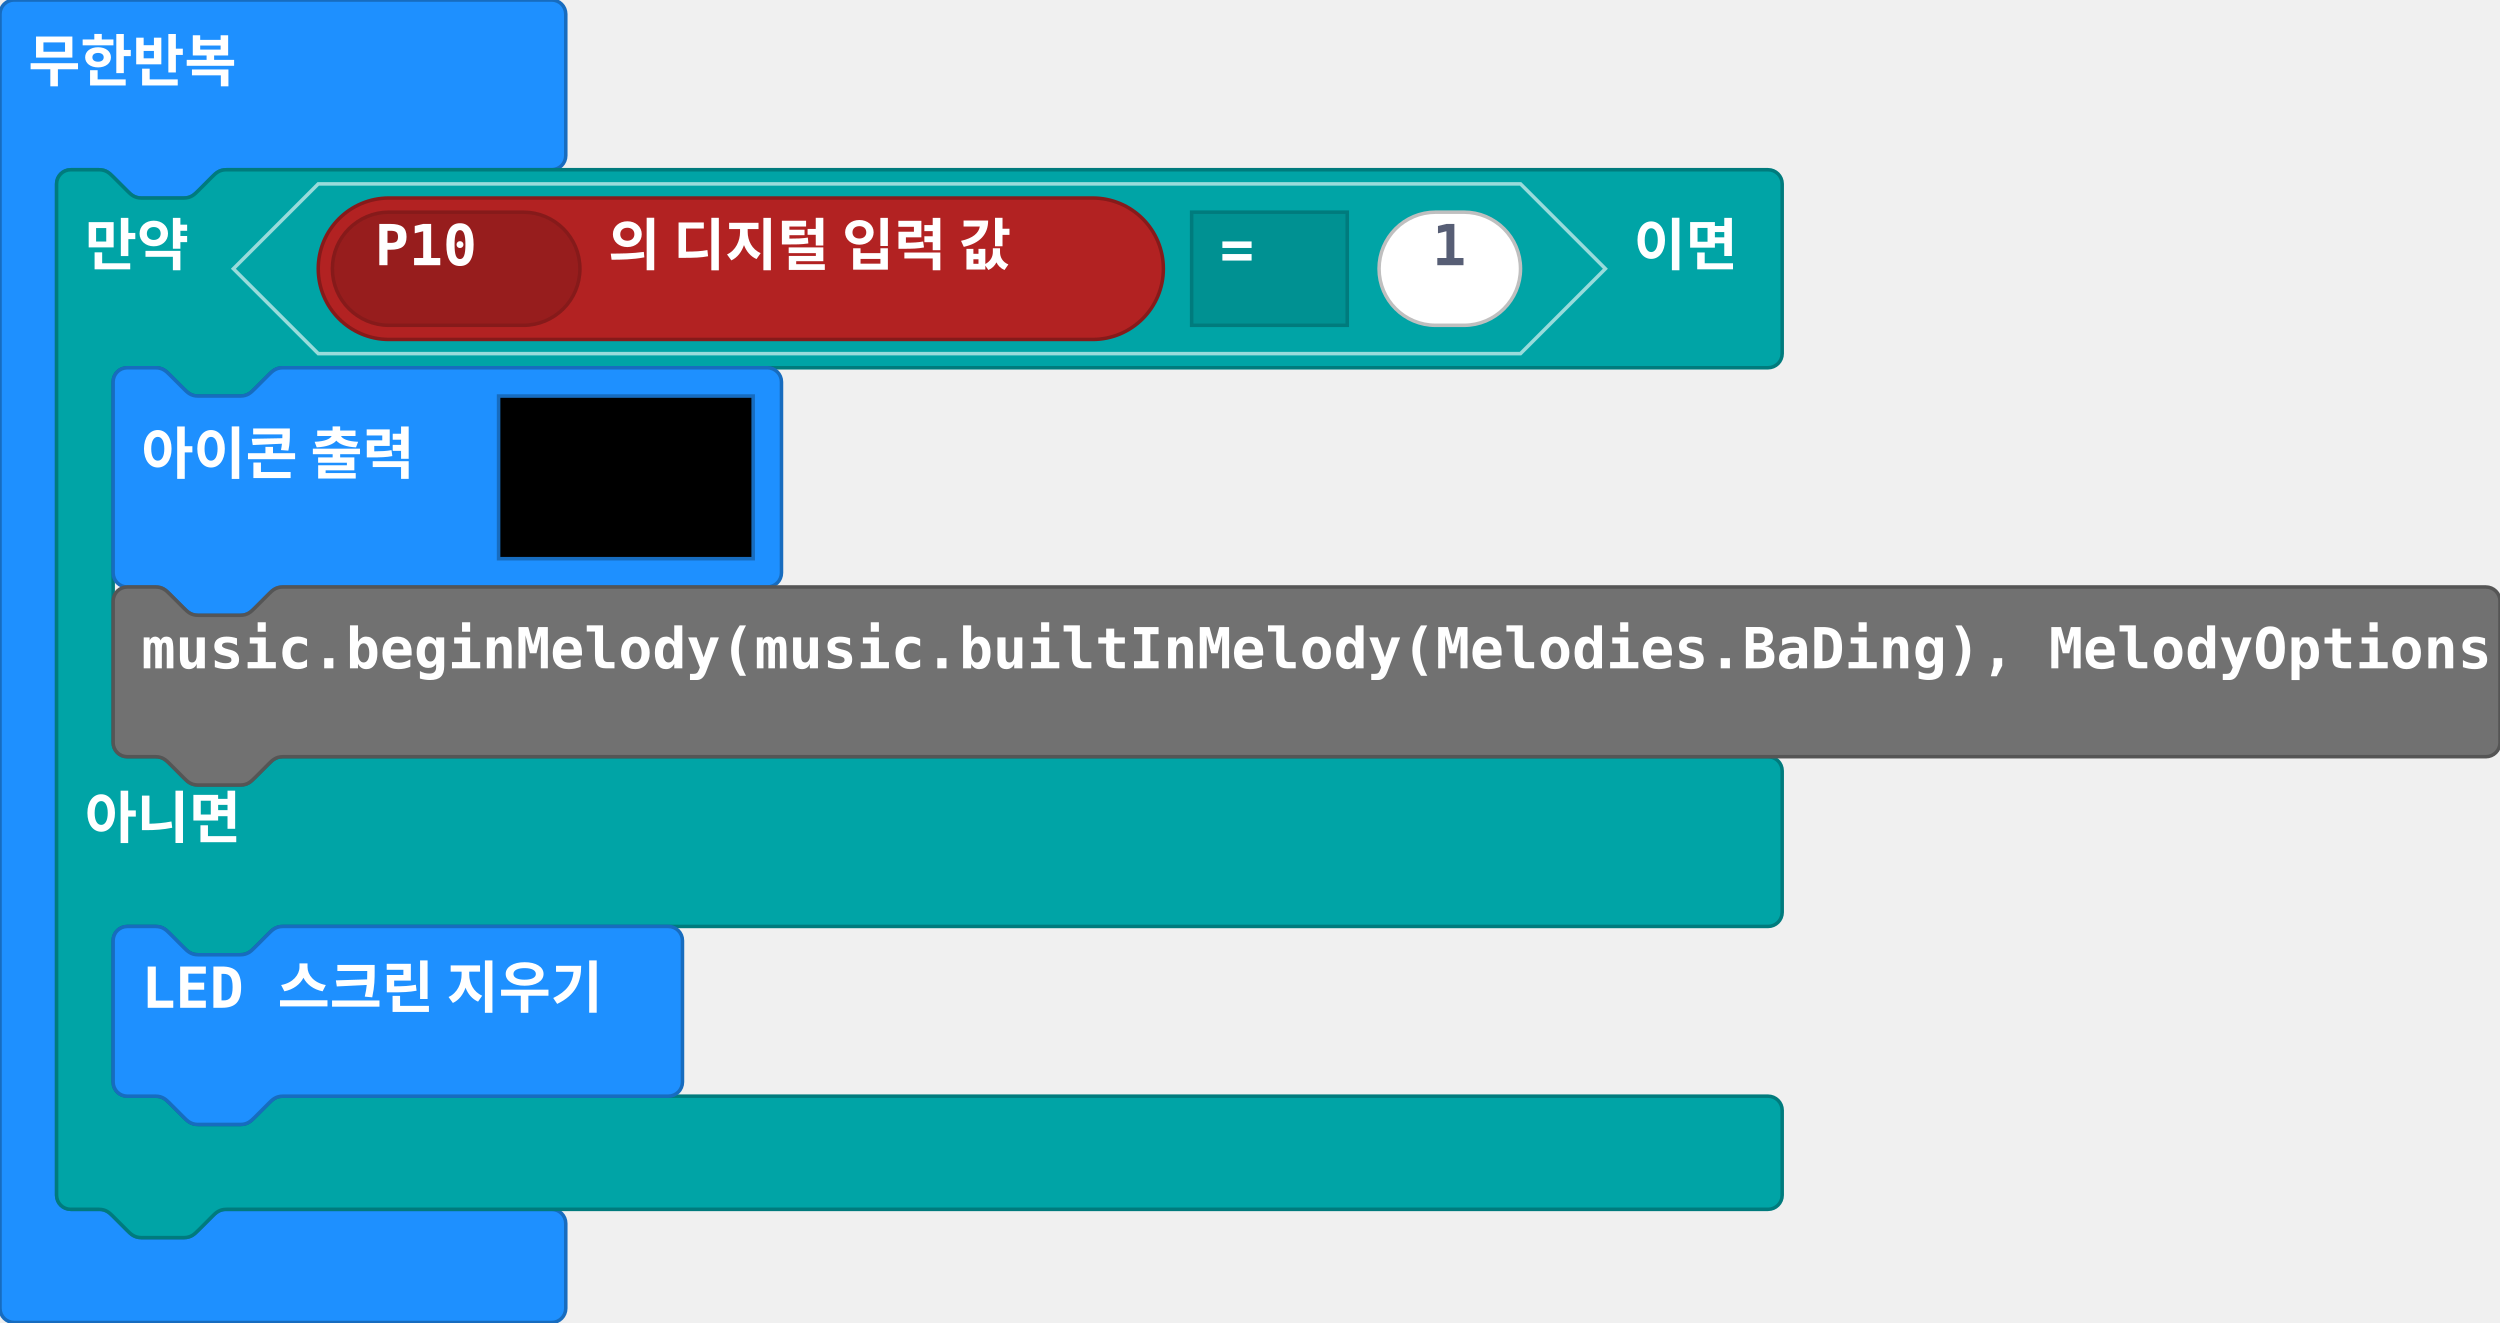
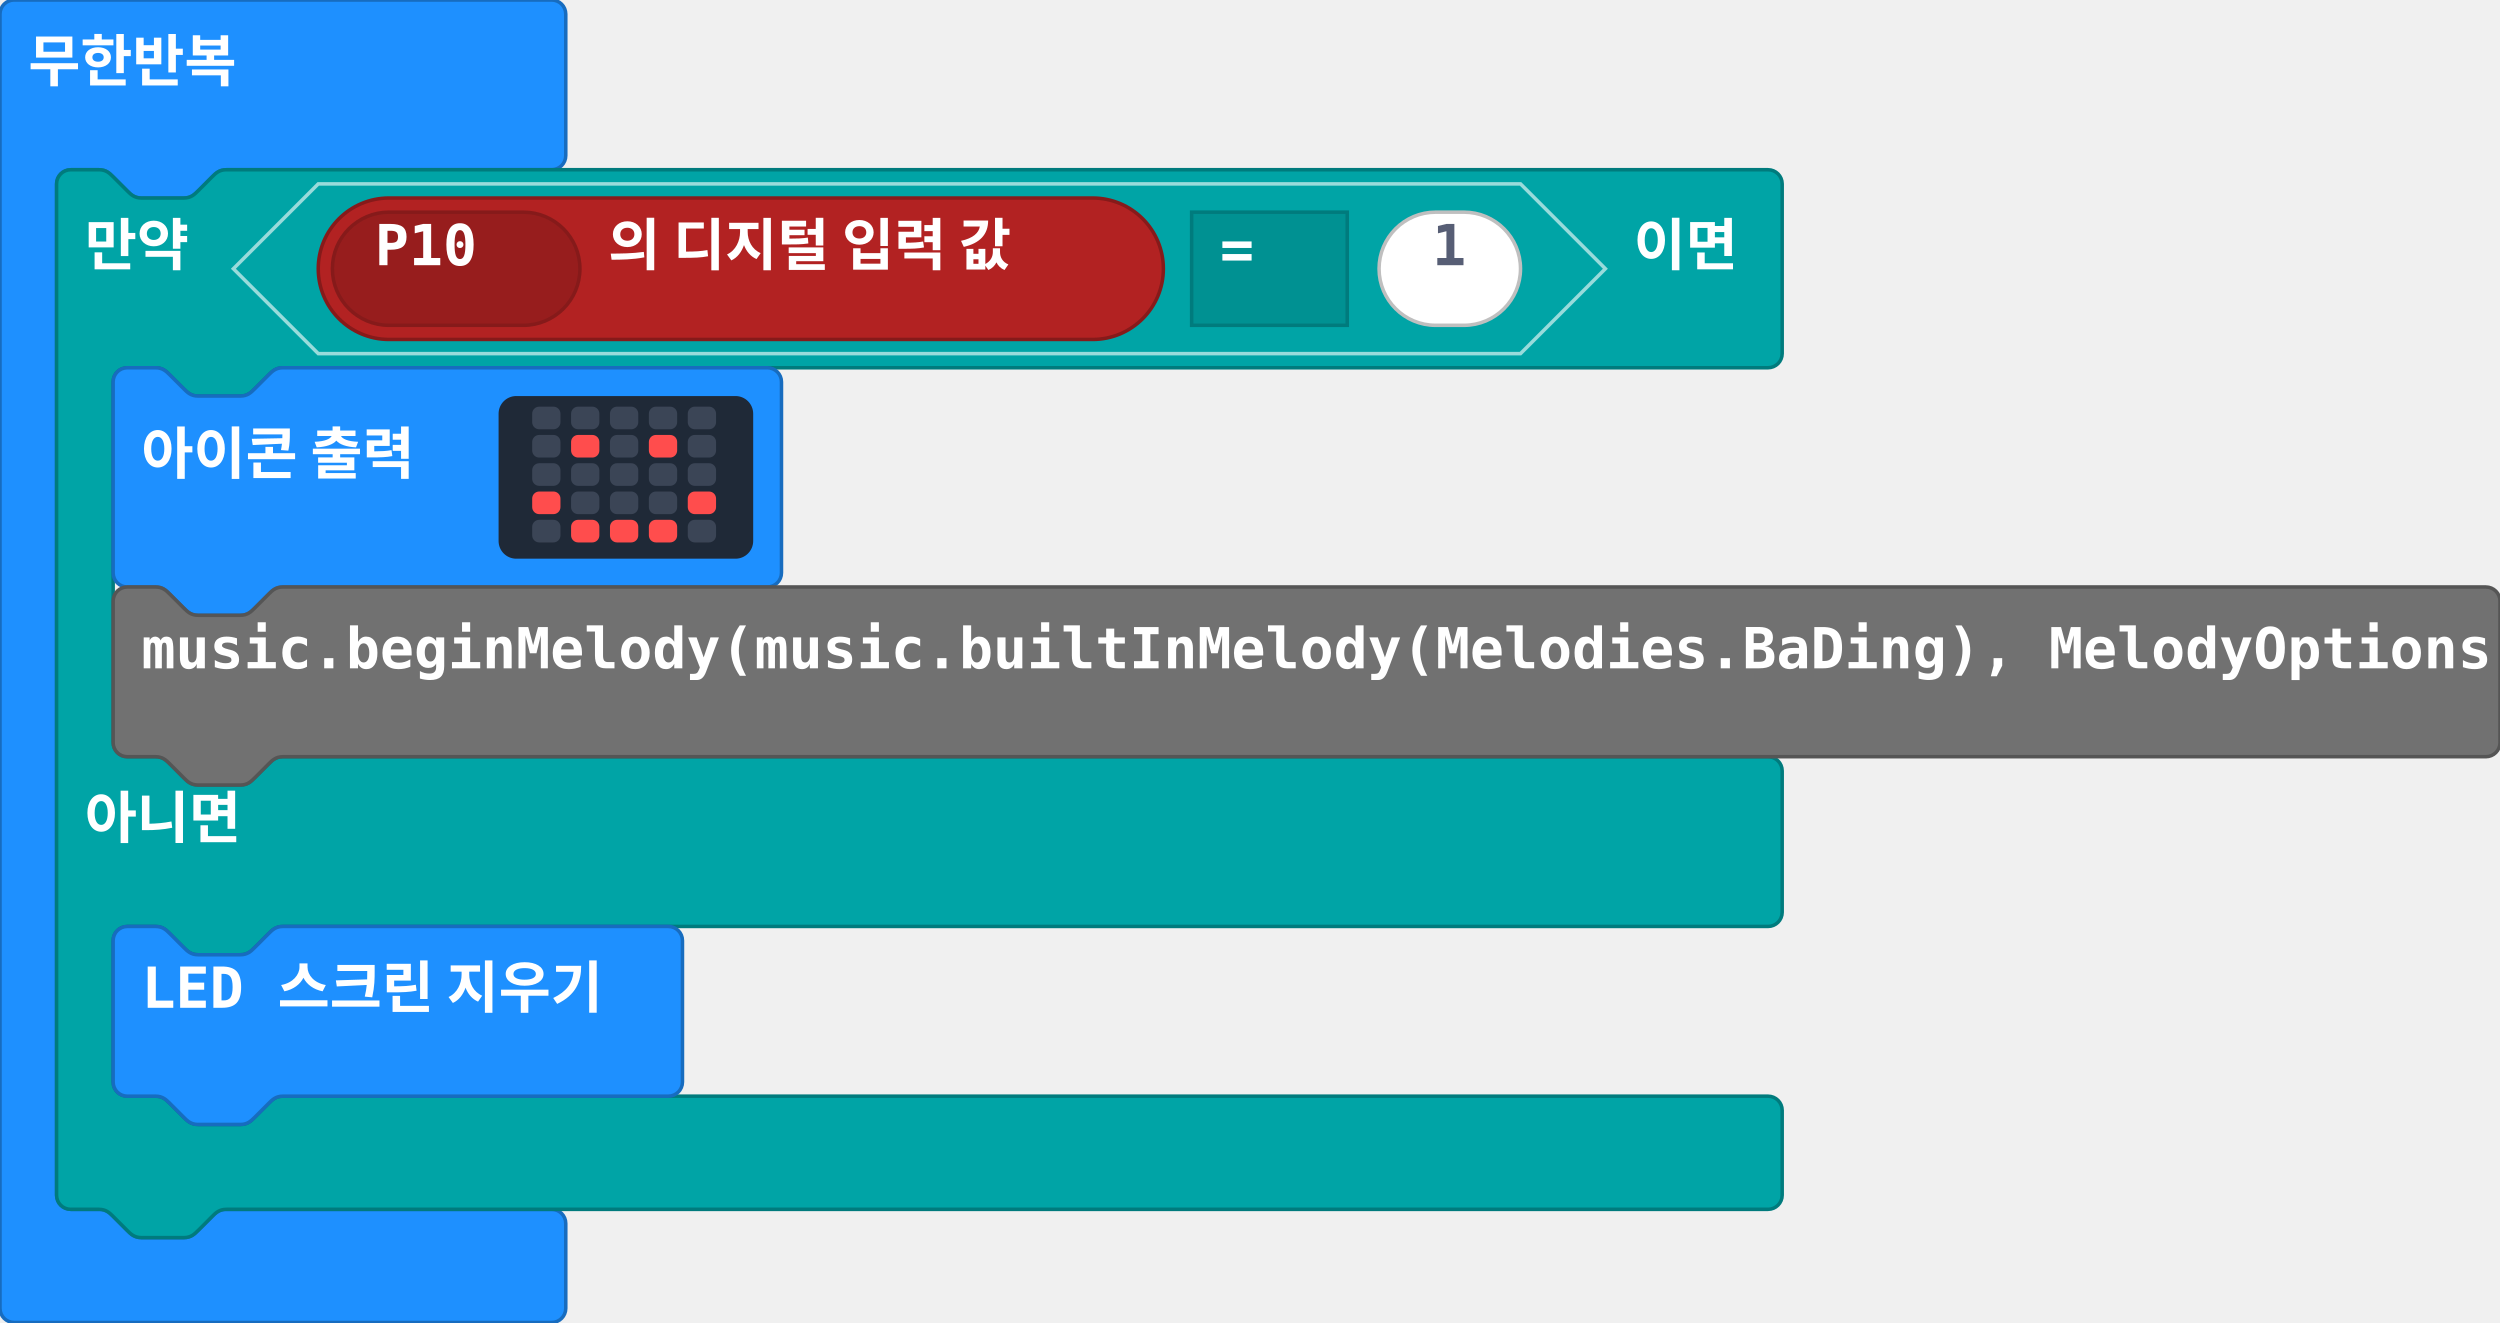
<svg xmlns="http://www.w3.org/2000/svg" role="img" font-family="Consolas,Menlo,'DejaVu Sans Mono',monospace" viewBox="0 0 707 374" font-size="16">
  <style>.a0{fill:none}.a1{fill:#1e90ff;stroke:#176cbf}.a2{fill:#27b0ba;stroke:#1d848c}.a3{fill:#fff;stroke:#bfbfbf}.a4{fill:#575e75}.a5{fill:#a31515}.a6{fill:#fff}.a7{fill:#ff7a4b;stroke:#bf5c38}.a8{fill:#000;fill-opacity:.12;stroke:#bf5c38}.a9{fill:#fff;stroke:#52447c}.aa{fill:#00a4a6;stroke:#007b7d}.ab{fill:#00a4a6;stroke:#99dbdb}.ac{fill:#000;fill-opacity:.12;stroke:#007b7d}.ad{fill:#000;stroke:#176cbf}.ae{fill:#b22222;stroke:#861a1a}.af{fill:#971d1d;stroke:#861a1a}.ag{fill:#717171;stroke:#555}.ah{fill:#dc143c;stroke:#a50f2d}.ai{fill:#000;fill-opacity:.12;stroke:#a50f2d}.aj{fill:#d400d4;stroke:#9f009f}.ak{fill:#000;fill-opacity:.12;stroke:#9f009f}.al{fill:#f3555a;stroke:#b64044}.am{fill:#000;fill-opacity:.12;stroke:#b64044}</style>
  <g>
    <g transform="translate(-10,-10) scale(1)">
      <g transform="translate(10,10)">
        <path d="m0,0m0,4a4 4 0 0,1 4,-4h152a4 4 0 0,1 4,4v4V8V40V44a4 4 0 0,1-4,4H64c-2,0-3,1-4,2l-4,4c-1,1-2,2-4,2h-12c-2,0-3,-1-4,-2l-4,-4c-1,-1-2,-2-4,-2h-8a4 4 0 0,0-4,4v286a4 4 0 0,0 4,4h8c2,0 3,1 4,2l4,4c1,1 2,2 4,2h12c2,0 3,-1 4,-2l4,-4c1,-1 2,-2 4,-2H156a4 4 0 0,1 4,4V350V370a4 4 0 0,1-4,4h-152a4 4 0 0,1-4,-4z" class="a1" />
        <g transform="translate(16,48)">
          <path d="m0,0m0,4a4 4 0 0,1 4,-4h8c2,0 3,1 4,2l4,4c1,1 2,2 4,2h12c2,0 3,-1 4,-2l4,-4c1,-1 2,-2 4,-2h436a4 4 0 0,1 4,4v8V52a4 4 0 0,1-4,4H64c-2,0-3,1-4,2l-4,4c-1,1-2,2-4,2h-12c-2,0-3,-1-4,-2l-4,-4c-1,-1-2,-2-4,-2h-8a4 4 0 0,0-4,4v102a4 4 0 0,0 4,4h8c2,0 3,1 4,2l4,4c1,1 2,2 4,2h12c2,0 3,-1 4,-2l4,-4c1,-1 2,-2 4,-2H484a4 4 0 0,1 4,4V174V206V210a4 4 0 0,1-4,4H64c-2,0-3,1-4,2l-4,4c-1,1-2,2-4,2h-12c-2,0-3,-1-4,-2l-4,-4c-1,-1-2,-2-4,-2h-8a4 4 0 0,0-4,4v40a4 4 0 0,0 4,4h8c2,0 3,1 4,2l4,4c1,1 2,2 4,2h12c2,0 3,-1 4,-2l4,-4c1,-1 2,-2 4,-2H484a4 4 0 0,1 4,4V266V290V290a4 4 0 0,1-4,4h-436c-2,0-3,1-4,2l-4,4c-1,1-2,2-4,2h-12c-2,0-3,-1-4,-2l-4,-4c-1,-1-2,-2-4,-2h-8a4 4 0 0,1-4,-4z" class="aa" />
          <g transform="translate(50,4)">
            <path d="m24,0h340l24,24l-24,24V48h-340l-24,-24l24,-24z" class="ab" />
            <g transform="translate(24,4)">
              <path d="m20,0h199a20 20 0 0,1 20,20v0a20 20 0 0,1-20,20V40h-199a20 20 0 0,1-20,-20v0a20 20 0 0,1 20,-20z" class="ae" />
              <g transform="translate(4,4)">
                <path d="m16,0h38a16 16 0 0,1 16,16v0a16 16 0 0,1-16,16V32h-38a16 16 0 0,1-16,-16v0a16 16 0 0,1 16,-16z" class="af" />
                <g transform="translate(12,6)">
                  <text y="9" class="a6" font-weight="600" textLength="26">P10</text>
                </g>
              </g>
              <g transform="translate(82,10)">
                <text y="9" class="a6" font-weight="600" textLength="143">의 디지털 입력 값</text>
              </g>
            </g>
            <g transform="translate(324,8)">
              <path d="m16,0h8a16 16 0 0,1 16,16v0a16 16 0 0,1-16,16V32h-8a16 16 0 0,1-16,-16v0a16 16 0 0,1 16,-16z" class="a3" />
              <g transform="translate(13,6)">
                <text x="2" y="9" class="a4" font-weight="600" textLength="8">1</text>
              </g>
            </g>
            <g transform="translate(271,8)">
              <rect y="0" width="44" height="32" class="ac" />
              <text x="8" y="16" class="a6" font-weight="600" textLength="8">=</text>
            </g>
          </g>
          <g transform="translate(16,56)">
            <path d="m0,0m0,4a4 4 0 0,1 4,-4h8c2,0 3,1 4,2l4,4c1,1 2,2 4,2h12c2,0 3,-1 4,-2l4,-4c1,-1 2,-2 4,-2h137a4 4 0 0,1 4,4v8V54V58V58a4 4 0 0,1-4,4h-137c-2,0-3,1-4,2l-4,4c-1,1-2,2-4,2h-12c-2,0-3,-1-4,-2l-4,-4c-1,-1-2,-2-4,-2h-8a4 4 0 0,1-4,-4z" class="a1" />
            <g transform="translate(0,62)">
              <path d="m0,0m0,4a4 4 0 0,1 4,-4h8c2,0 3,1 4,2l4,4c1,1 2,2 4,2h12c2,0 3,-1 4,-2l4,-4c1,-1 2,-2 4,-2h623a4 4 0 0,1 4,4v8V40V44V44a4 4 0 0,1-4,4h-623c-2,0-3,1-4,2l-4,4c-1,1-2,2-4,2h-12c-2,0-3,-1-4,-2l-4,-4c-1,-1-2,-2-4,-2h-8a4 4 0 0,1-4,-4z" class="ag" />
              <g transform="translate(8,14)">
                <text y="9" class="a6" font-weight="600" textLength="659">music.beginMelody(music.builtInMelody(Melodies.BaDing), MelodyOptions.Once)</text>
              </g>
            </g>
            <g transform="translate(8,21)">
              <text y="9" class="a6" font-weight="600" textLength="92">아이콘 출력</text>
            </g>
            <g transform="translate(109,8)">
-               <rect y="0" width="72" height="46" class="ad" />
+               <g>
+                 <rect width="72" height="46" rx="5" fill="#1f2937" />
+                 <rect x="9.5" y="3" width="8" height="6.4" rx="2" fill="#3b4556" />
+                 <rect x="20.5" y="3" width="8" height="6.4" rx="2" fill="#3b4556" />
+                 <rect x="31.5" y="3" width="8" height="6.4" rx="2" fill="#3b4556" />
+                 <rect x="42.5" y="3" width="8" height="6.4" rx="2" fill="#3b4556" />
+                 <rect x="53.5" y="3" width="8" height="6.4" rx="2" fill="#3b4556" />
+                 <rect x="9.5" y="11" width="8" height="6.4" rx="2" fill="#3b4556" />
+                 <rect x="20.5" y="11" width="8" height="6.4" rx="2" fill="#ff4d4d" />
+                 <rect x="31.5" y="11" width="8" height="6.4" rx="2" fill="#3b4556" />
+                 <rect x="42.5" y="11" width="8" height="6.4" rx="2" fill="#ff4d4d" />
+                 <rect x="53.5" y="11" width="8" height="6.4" rx="2" fill="#3b4556" />
+                 <rect x="9.5" y="19" width="8" height="6.4" rx="2" fill="#3b4556" />
+                 <rect x="20.5" y="19" width="8" height="6.4" rx="2" fill="#3b4556" />
+                 <rect x="31.5" y="19" width="8" height="6.4" rx="2" fill="#3b4556" />
+                 <rect x="42.5" y="19" width="8" height="6.4" rx="2" fill="#3b4556" />
+                 <rect x="53.5" y="19" width="8" height="6.4" rx="2" fill="#3b4556" />
+                 <rect x="9.5" y="27" width="8" height="6.4" rx="2" fill="#ff4d4d" />
+                 <rect x="20.5" y="27" width="8" height="6.4" rx="2" fill="#3b4556" />
+                 <rect x="31.5" y="27" width="8" height="6.4" rx="2" fill="#3b4556" />
+                 <rect x="42.5" y="27" width="8" height="6.4" rx="2" fill="#3b4556" />
+                 <rect x="53.5" y="27" width="8" height="6.4" rx="2" fill="#ff4d4d" />
+                 <rect x="9.5" y="35" width="8" height="6.4" rx="2" fill="#3b4556" />
+                 <rect x="20.5" y="35" width="8" height="6.4" rx="2" fill="#ff4d4d" />
+                 <rect x="31.5" y="35" width="8" height="6.4" rx="2" fill="#ff4d4d" />
+                 <rect x="42.5" y="35" width="8" height="6.4" rx="2" fill="#ff4d4d" />
+                 <rect x="53.5" y="35" width="8" height="6.4" rx="2" fill="#3b4556" />
+               </g>
            </g>
          </g>
          <g transform="translate(16,214)">
            <path d="m0,0m0,4a4 4 0 0,1 4,-4h8c2,0 3,1 4,2l4,4c1,1 2,2 4,2h12c2,0 3,-1 4,-2l4,-4c1,-1 2,-2 4,-2h109a4 4 0 0,1 4,4v8V40V44V44a4 4 0 0,1-4,4h-109c-2,0-3,1-4,2l-4,4c-1,1-2,2-4,2h-12c-2,0-3,-1-4,-2l-4,-4c-1,-1-2,-2-4,-2h-8a4 4 0 0,1-4,-4z" class="a1" />
            <g transform="translate(8,14)">
              <text y="9" class="a6" font-weight="600" textLength="143">LED 스크린 지우기</text>
            </g>
          </g>
          <g transform="translate(8,18)">
            <text y="9" class="a6" font-weight="600" textLength="33">만약</text>
          </g>
          <g transform="translate(446,18)">
            <text y="9" class="a6" font-weight="600" textLength="33">이면</text>
          </g>
          <g transform="translate(8,180)">
            <text y="9" class="a6" font-weight="600" textLength="50">아니면</text>
          </g>
        </g>
        <g transform="translate(8,14)">
          <text y="9" class="a6" font-weight="600" textLength="66">무한반복</text>
        </g>
      </g>
    </g>
  </g>
</svg>
